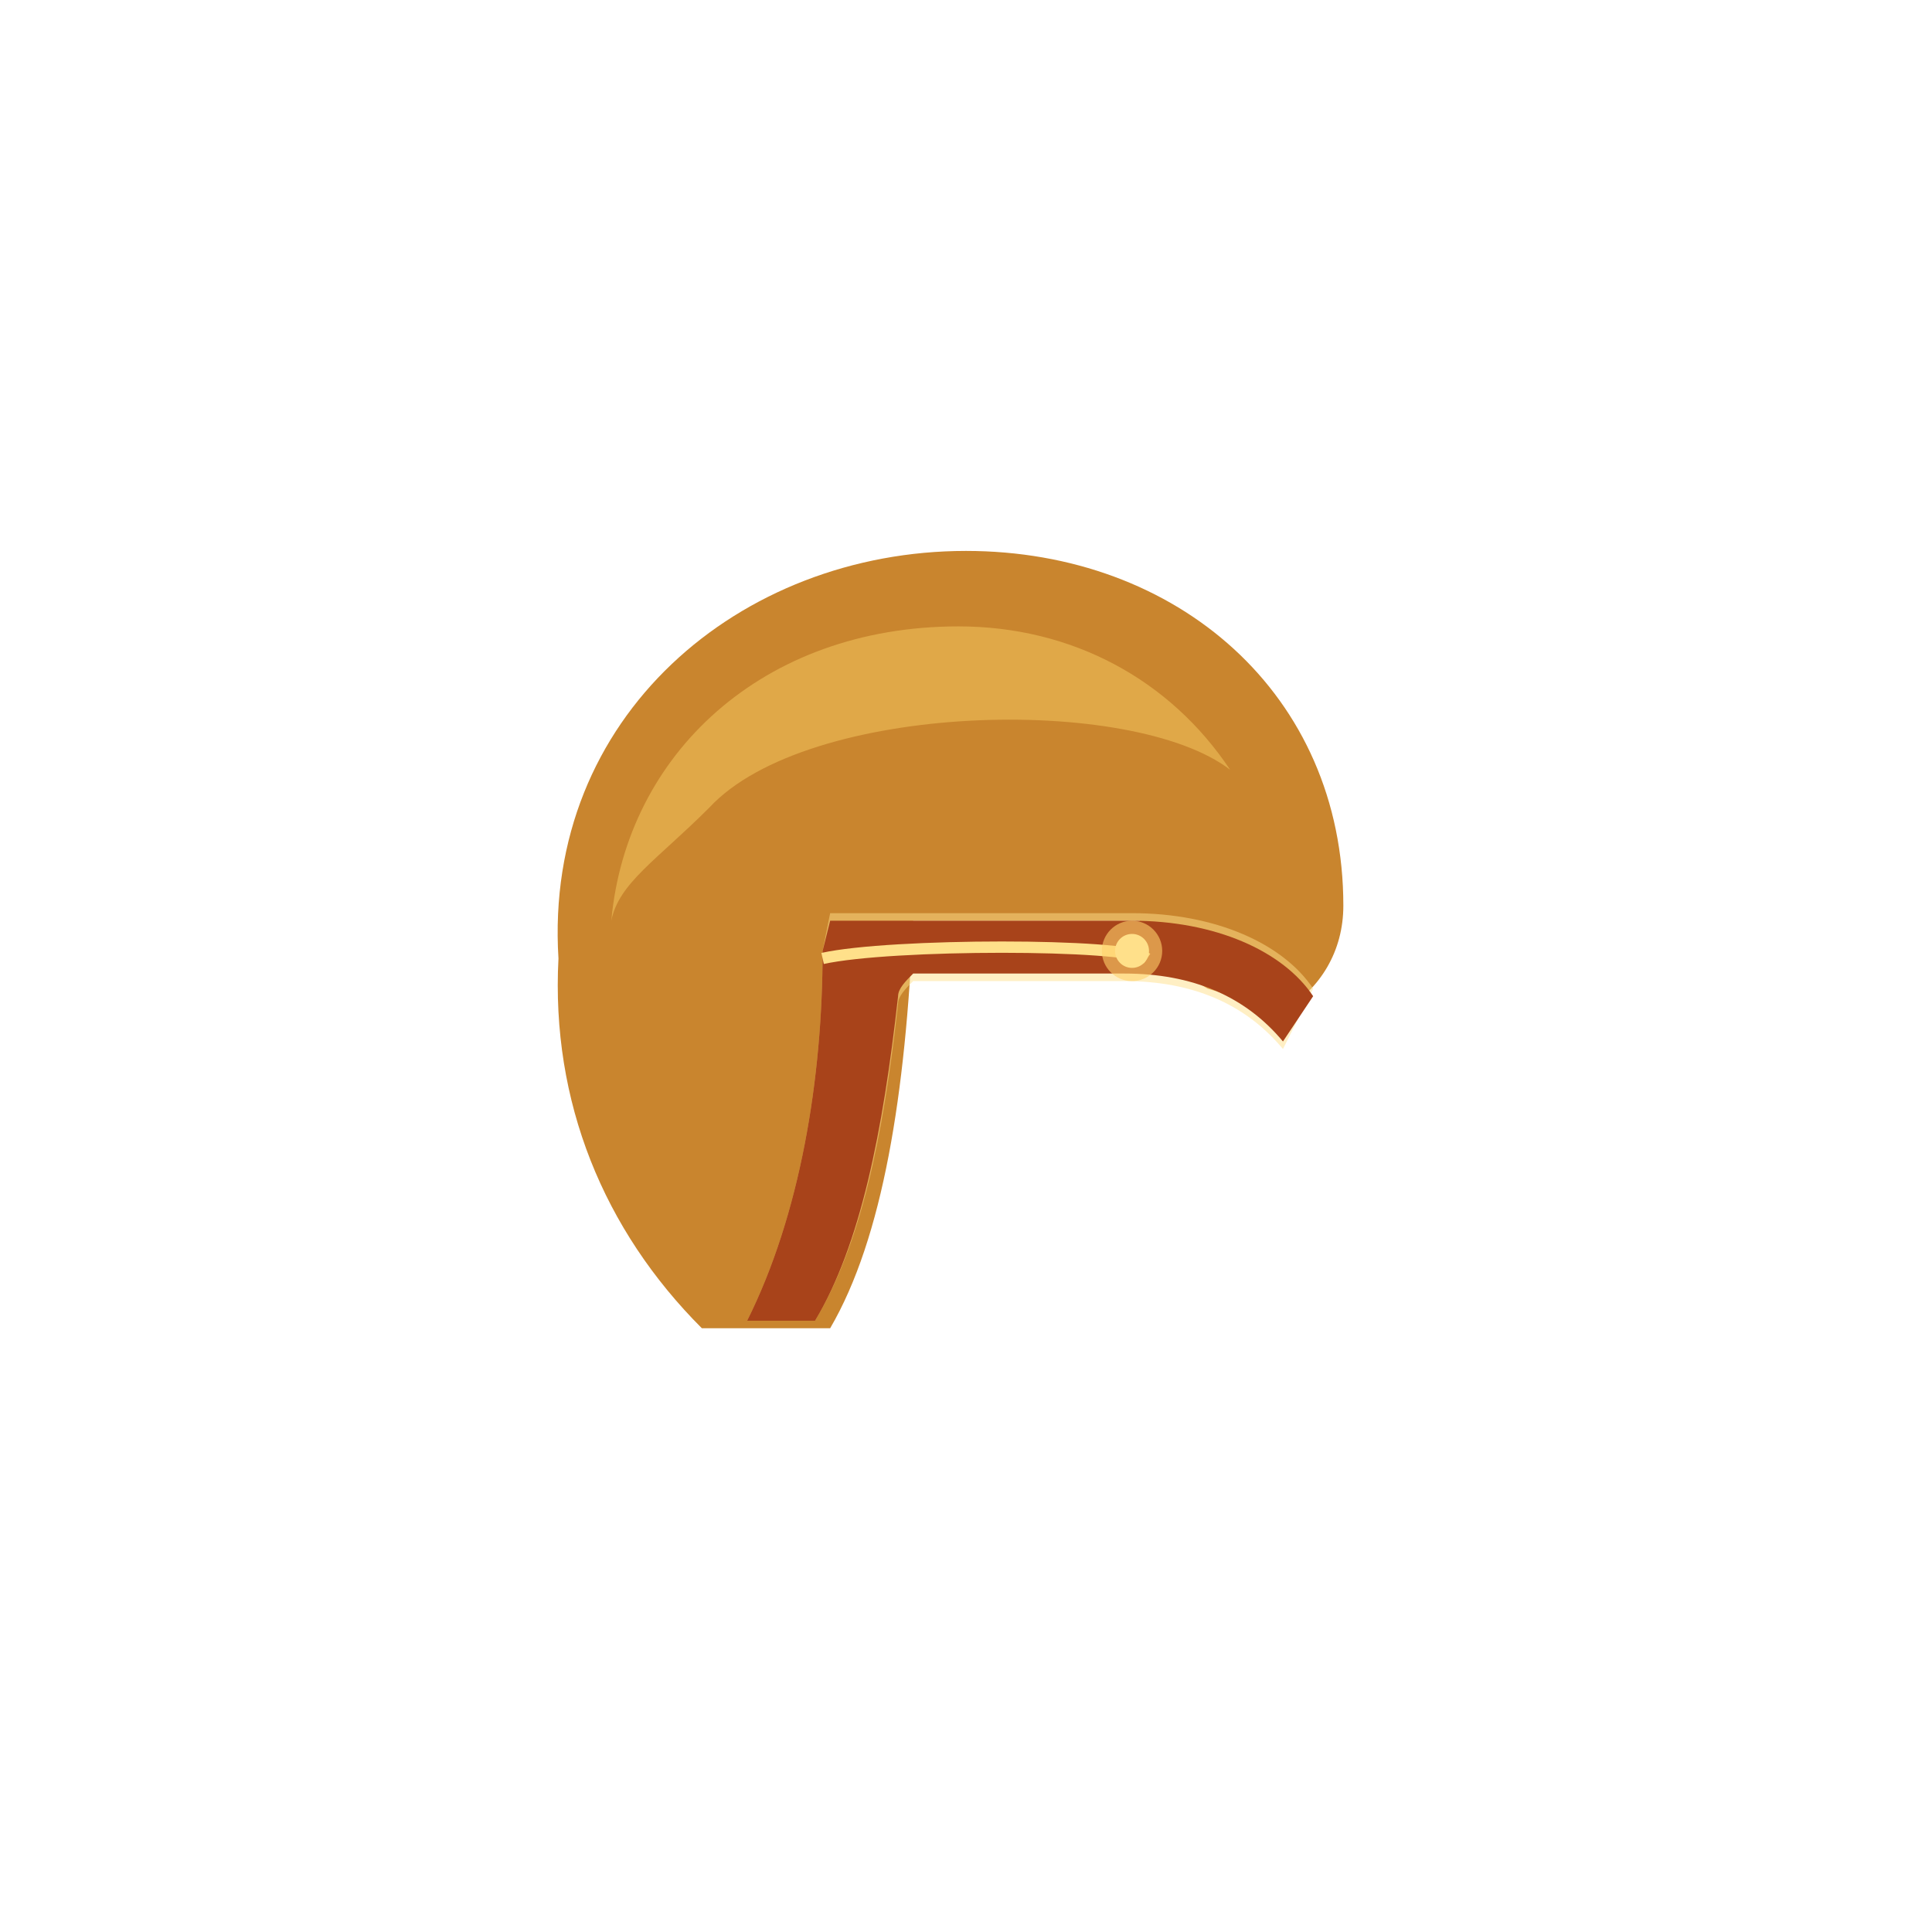
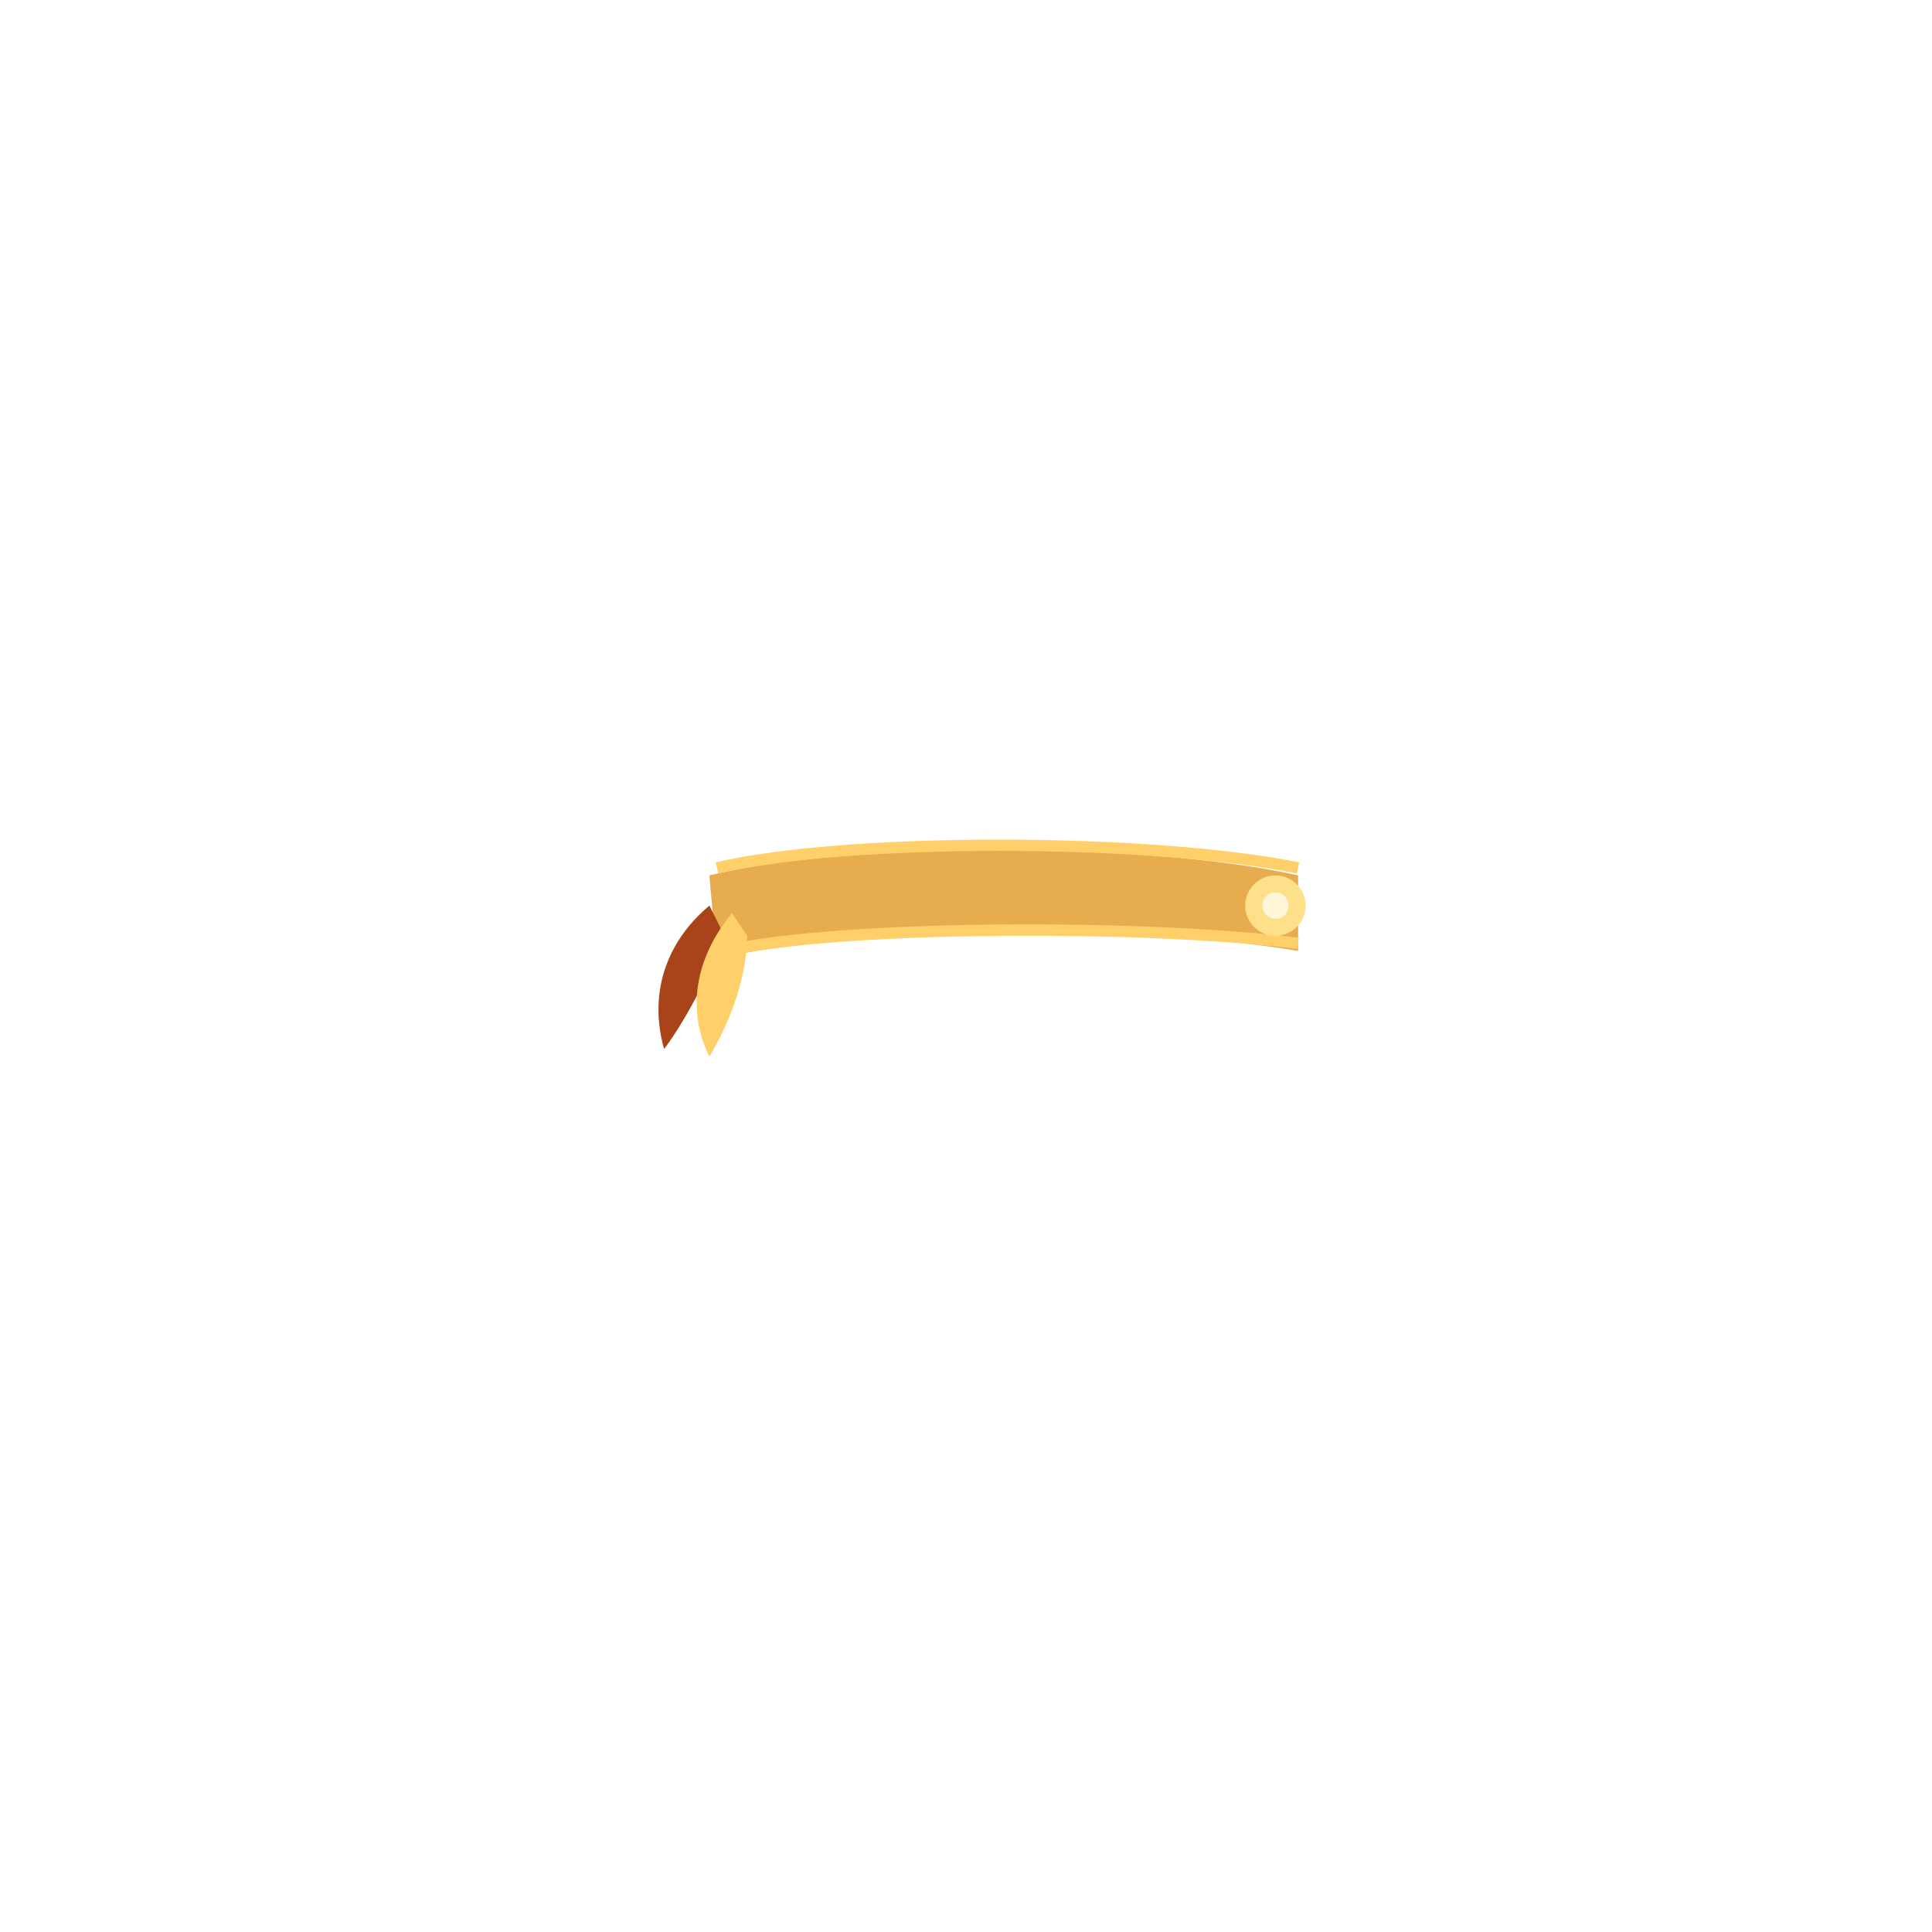
<svg xmlns="http://www.w3.org/2000/svg" viewBox="0 0 512 512" width="512" height="512">
-   <path d="M148 254 C144 190 196 146 256 146 C312 146 356 184 356 240 C356 252 350 262 340 268 L320 262 C310 256 304 250 302 244 L242 244 C240 290 234 328 220 352 L186 352 C160 326 146 292 148 254 Z" fill="#C9852E" />
-   <path d="M162 244 C166 200 202 166 254 166 C284 166 310 180 326 204 C300 184 214 186 188 214 C174 228 164 234 162 244 Z" fill="#E0A848" />
-   <path d="M300 242 C322 242 340 250 348 262 L340 278 C330 266 316 260 298 260 L242 260 C240 262 238 264 238 266 C234 302 228 330 216 350 L198 350 C212 322 218 286 218 252 L220 242 Z" fill="#FFE08A" opacity="0.5" />
-   <path d="M300 244 C322 244 340 252 348 264 L340 276 C330 264 316 258 298 258 L242 258 C240 260 238 262 238 264 C234 300 228 330 216 350 L198 350 C212 322 218 286 218 252 L220 244 Z" fill="#A8431A" />
-   <path d="M218 254 C236 250 298 250 304 254" stroke="#FFE08A" stroke-width="3" fill="none" />
-   <circle cx="300" cy="252" r="8" fill="#FFD06A" opacity="0.6" />
-   <circle cx="300" cy="252" r="4.5" fill="#FFE08A" />
+   <path d="M188 232 C224 223 304 223 344 232 L344 252 C304 245 224 246 190 254 Z" fill="#D8902E" />
+   <path d="M188 232 C224 223 304 223 344 232 L344 252 C304 245 224 246 190 254 Z" fill="#FFE08A" opacity="0.35" />
+   <path d="M190 230 C224 222 304 222 344 230" stroke="#FFD06A" stroke-width="3" fill="none" />
+   <path d="M192 252 C224 245 304 245 344 250" stroke="#FFD06A" stroke-width="3" fill="none" />
+   <path d="M188 240 C176 250 172 264 176 278 C182 270 188 258 192 248 Z" fill="#A8431A" />
+   <path d="M194 242 C184 254 182 268 188 280 C194 270 198 258 198 248 Z" fill="#FFD06A" />
+   <circle cx="338" cy="240" r="8" fill="#FFE08A" />
+   <circle cx="338" cy="240" r="3.5" fill="#FFF6D8" />
</svg>
